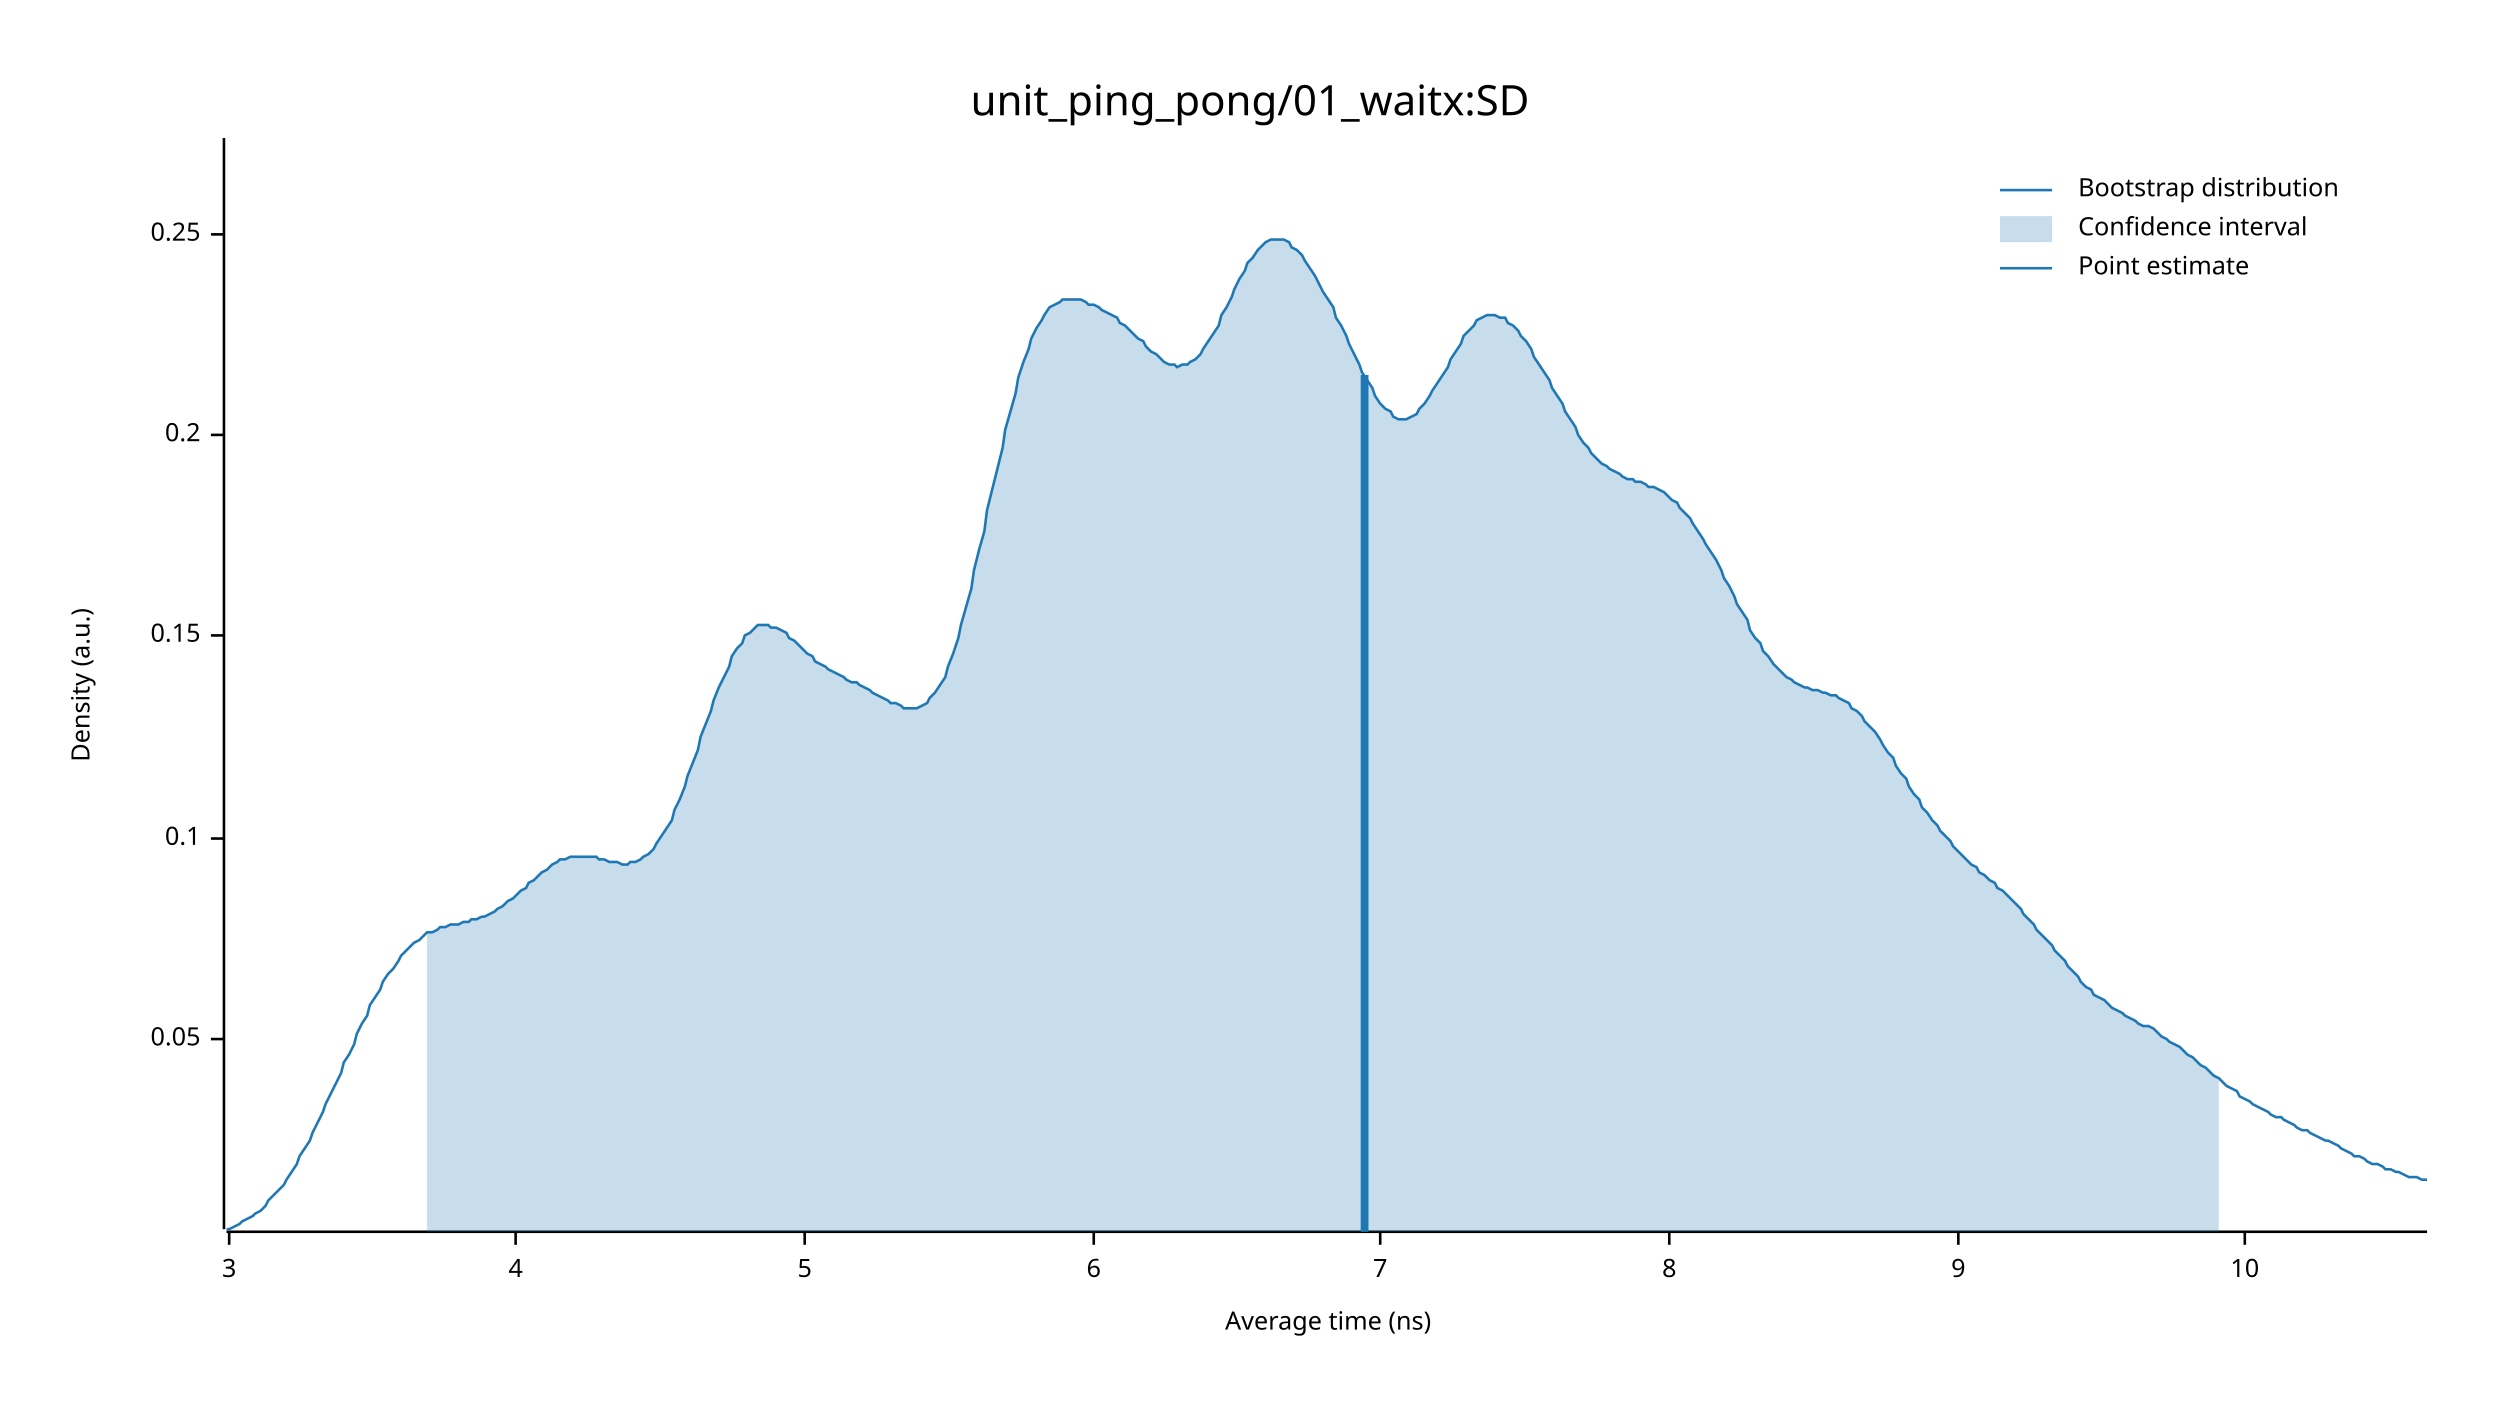
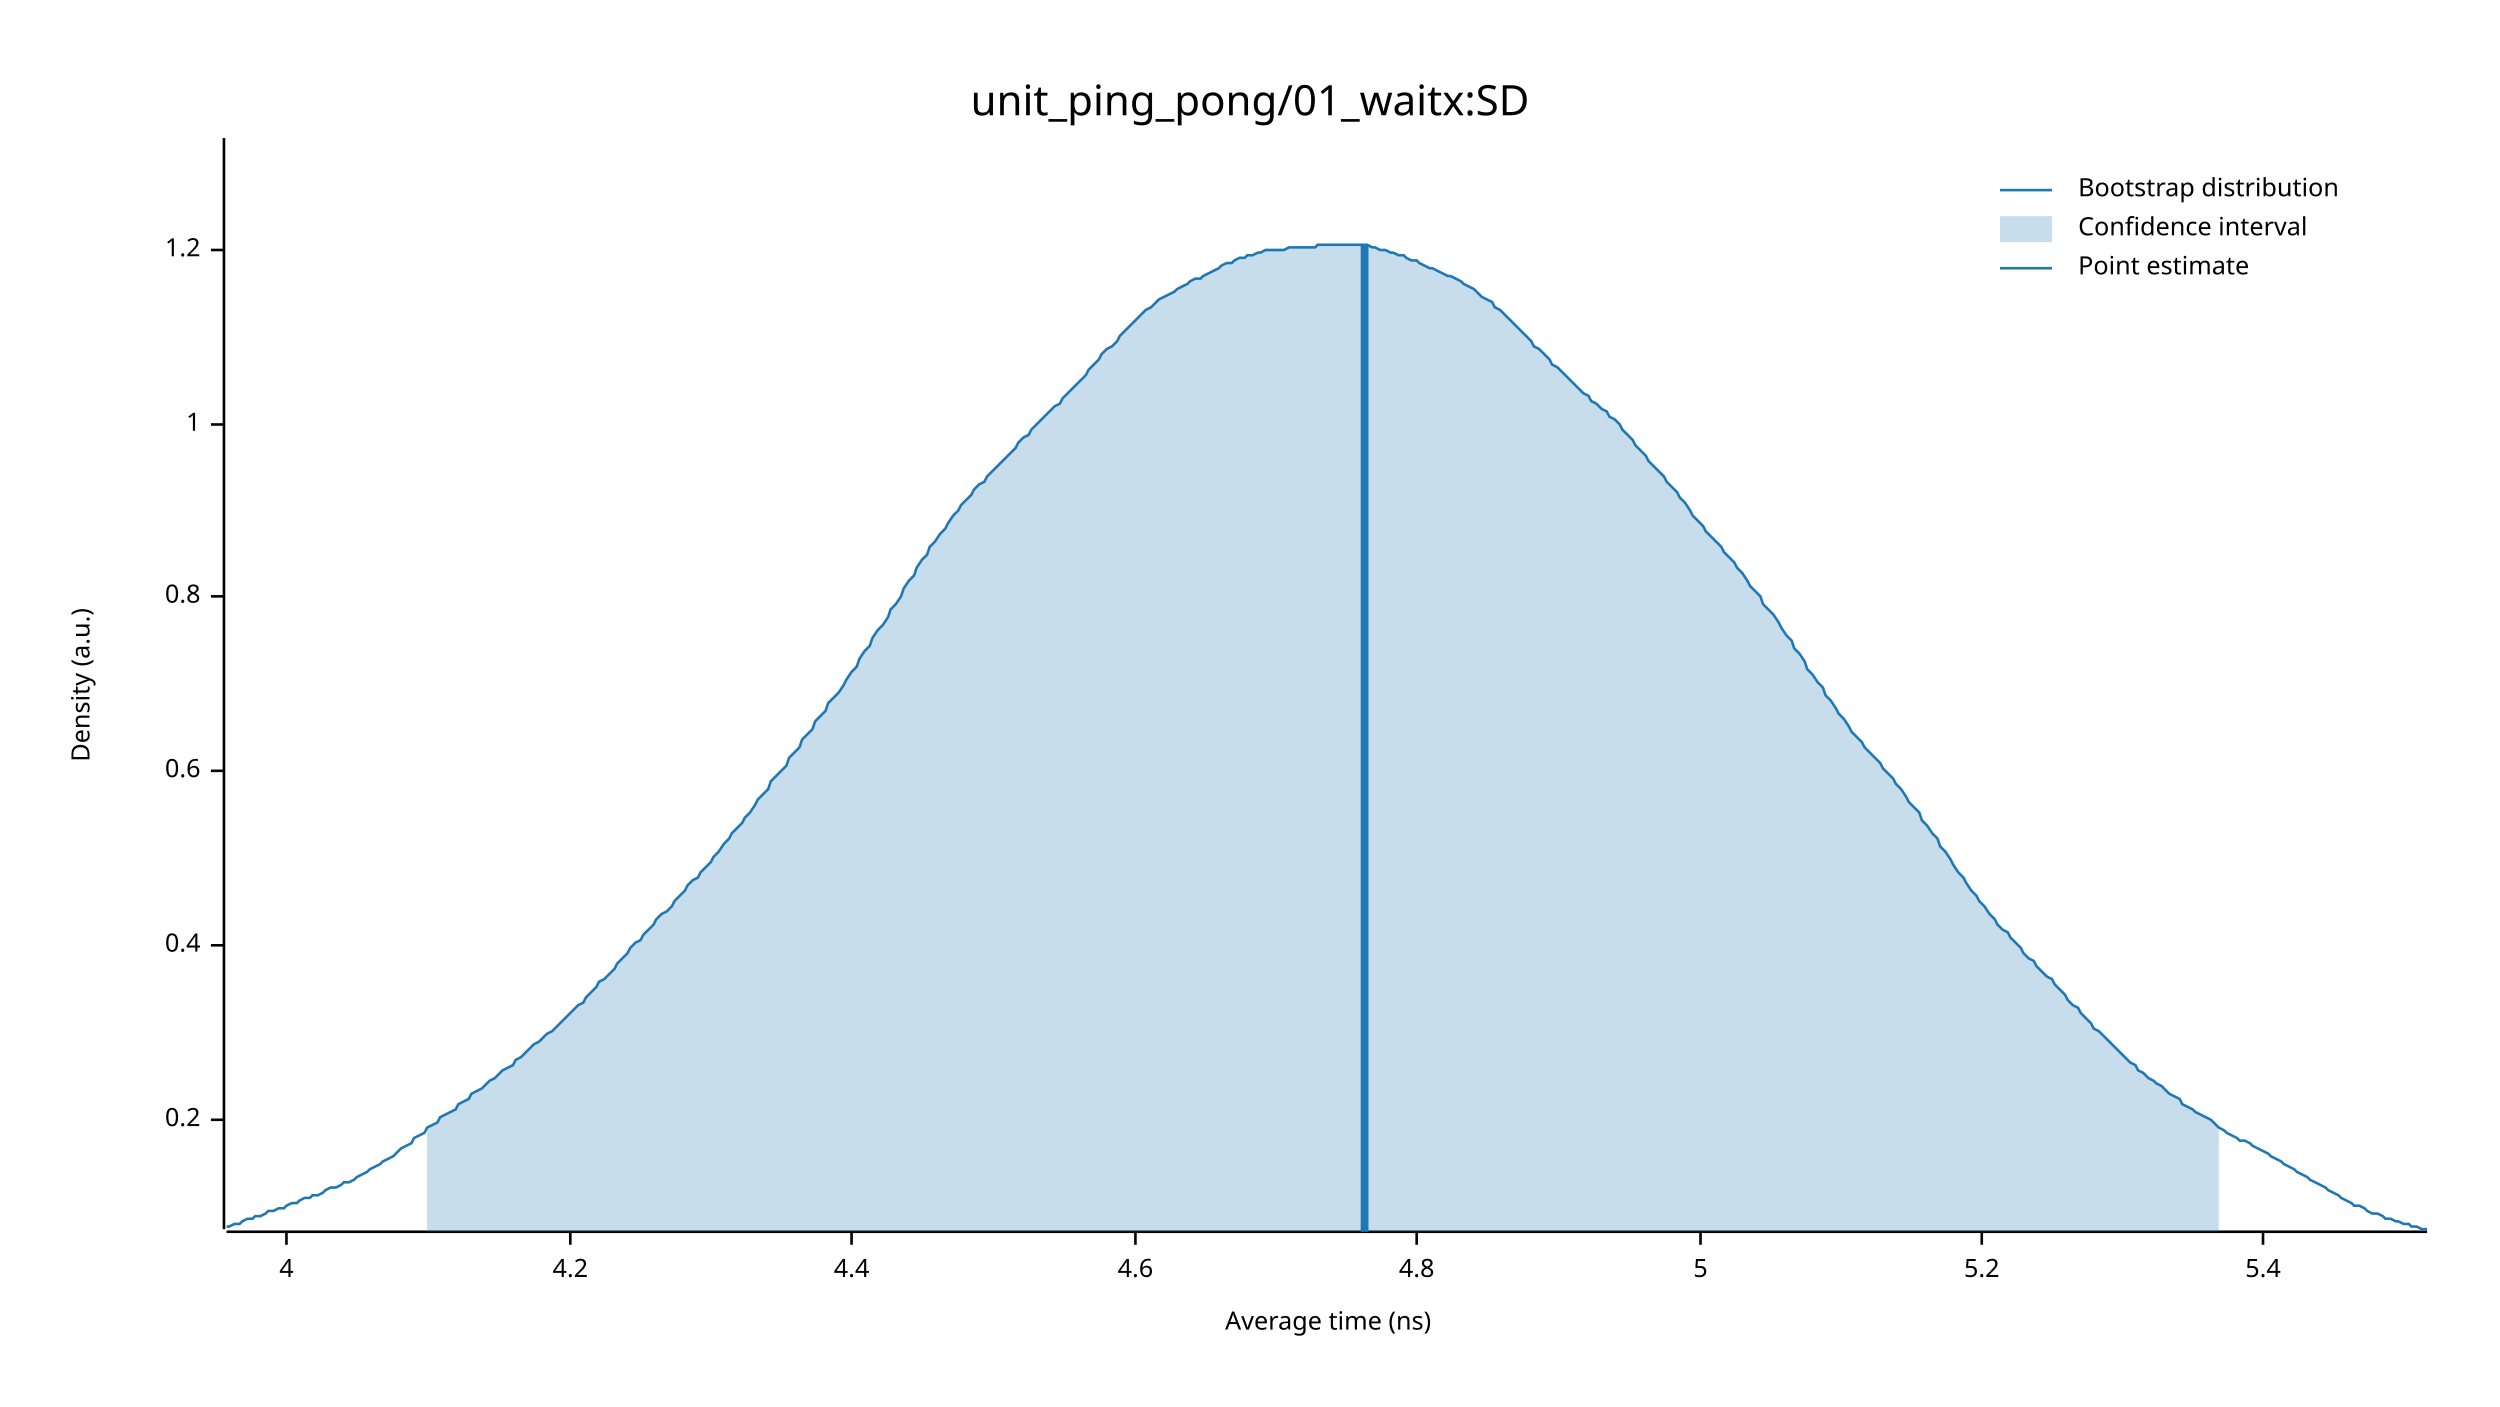
<svg xmlns="http://www.w3.org/2000/svg" width="960" height="540" viewBox="0 0 960 540">
  <text x="480" y="32" dy="0.76em" text-anchor="middle" font-family="sans-serif" font-size="16.129" opacity="1" fill="#000000">
unit_ping_pong/01_waitx:SD
</text>
  <text x="27" y="263" dy="0.76em" text-anchor="middle" font-family="sans-serif" font-size="9.677" opacity="1" fill="#000000" transform="rotate(270, 27, 263)">
Density (a.u.)
</text>
  <text x="510" y="513" dy="-0.5ex" text-anchor="middle" font-family="sans-serif" font-size="9.677" opacity="1" fill="#000000">
Average time (ns)
</text>
  <polyline fill="none" opacity="1" stroke="#000000" stroke-width="1" points="86,53 86,472 " />
-   <text x="77" y="399" dy="0.5ex" text-anchor="end" font-family="sans-serif" font-size="9.677" opacity="1" fill="#000000">
- 0.05
- </text>
-   <polyline fill="none" opacity="1" stroke="#000000" stroke-width="1" points="81,399 86,399 " />
-   <text x="77" y="322" dy="0.5ex" text-anchor="end" font-family="sans-serif" font-size="9.677" opacity="1" fill="#000000">
- 0.1
- </text>
-   <polyline fill="none" opacity="1" stroke="#000000" stroke-width="1" points="81,322 86,322 " />
-   <text x="77" y="244" dy="0.5ex" text-anchor="end" font-family="sans-serif" font-size="9.677" opacity="1" fill="#000000">
- 0.15
- </text>
-   <polyline fill="none" opacity="1" stroke="#000000" stroke-width="1" points="81,244 86,244 " />
-   <text x="77" y="167" dy="0.5ex" text-anchor="end" font-family="sans-serif" font-size="9.677" opacity="1" fill="#000000">
+   <text x="77" y="430" dy="0.5ex" text-anchor="end" font-family="sans-serif" font-size="9.677" opacity="1" fill="#000000">
0.2
</text>
-   <polyline fill="none" opacity="1" stroke="#000000" stroke-width="1" points="81,167 86,167 " />
-   <text x="77" y="90" dy="0.5ex" text-anchor="end" font-family="sans-serif" font-size="9.677" opacity="1" fill="#000000">
- 0.25
+   <polyline fill="none" opacity="1" stroke="#000000" stroke-width="1" points="81,430 86,430 " />
+   <text x="77" y="363" dy="0.5ex" text-anchor="end" font-family="sans-serif" font-size="9.677" opacity="1" fill="#000000">
+ 0.4
</text>
-   <polyline fill="none" opacity="1" stroke="#000000" stroke-width="1" points="81,90 86,90 " />
+   <polyline fill="none" opacity="1" stroke="#000000" stroke-width="1" points="81,363 86,363 " />
+   <text x="77" y="296" dy="0.5ex" text-anchor="end" font-family="sans-serif" font-size="9.677" opacity="1" fill="#000000">
+ 0.6
+ </text>
+   <polyline fill="none" opacity="1" stroke="#000000" stroke-width="1" points="81,296 86,296 " />
+   <text x="77" y="229" dy="0.5ex" text-anchor="end" font-family="sans-serif" font-size="9.677" opacity="1" fill="#000000">
+ 0.8
+ </text>
+   <polyline fill="none" opacity="1" stroke="#000000" stroke-width="1" points="81,229 86,229 " />
+   <text x="77" y="163" dy="0.5ex" text-anchor="end" font-family="sans-serif" font-size="9.677" opacity="1" fill="#000000">
+ 1
+ </text>
+   <polyline fill="none" opacity="1" stroke="#000000" stroke-width="1" points="81,163 86,163 " />
+   <text x="77" y="96" dy="0.5ex" text-anchor="end" font-family="sans-serif" font-size="9.677" opacity="1" fill="#000000">
+ 1.2
+ </text>
+   <polyline fill="none" opacity="1" stroke="#000000" stroke-width="1" points="81,96 86,96 " />
  <polyline fill="none" opacity="1" stroke="#000000" stroke-width="1" points="87,473 932,473 " />
-   <text x="88" y="483" dy="0.76em" text-anchor="middle" font-family="sans-serif" font-size="9.677" opacity="1" fill="#000000">
- 3
- </text>
-   <polyline fill="none" opacity="1" stroke="#000000" stroke-width="1" points="88,473 88,478 " />
-   <text x="198" y="483" dy="0.76em" text-anchor="middle" font-family="sans-serif" font-size="9.677" opacity="1" fill="#000000">
+   <text x="110" y="483" dy="0.76em" text-anchor="middle" font-family="sans-serif" font-size="9.677" opacity="1" fill="#000000">
4
</text>
-   <polyline fill="none" opacity="1" stroke="#000000" stroke-width="1" points="198,473 198,478 " />
-   <text x="309" y="483" dy="0.76em" text-anchor="middle" font-family="sans-serif" font-size="9.677" opacity="1" fill="#000000">
+   <polyline fill="none" opacity="1" stroke="#000000" stroke-width="1" points="110,473 110,478 " />
+   <text x="219" y="483" dy="0.76em" text-anchor="middle" font-family="sans-serif" font-size="9.677" opacity="1" fill="#000000">
+ 4.2
+ </text>
+   <polyline fill="none" opacity="1" stroke="#000000" stroke-width="1" points="219,473 219,478 " />
+   <text x="327" y="483" dy="0.76em" text-anchor="middle" font-family="sans-serif" font-size="9.677" opacity="1" fill="#000000">
+ 4.4
+ </text>
+   <polyline fill="none" opacity="1" stroke="#000000" stroke-width="1" points="327,473 327,478 " />
+   <text x="436" y="483" dy="0.76em" text-anchor="middle" font-family="sans-serif" font-size="9.677" opacity="1" fill="#000000">
+ 4.6
+ </text>
+   <polyline fill="none" opacity="1" stroke="#000000" stroke-width="1" points="436,473 436,478 " />
+   <text x="544" y="483" dy="0.76em" text-anchor="middle" font-family="sans-serif" font-size="9.677" opacity="1" fill="#000000">
+ 4.8
+ </text>
+   <polyline fill="none" opacity="1" stroke="#000000" stroke-width="1" points="544,473 544,478 " />
+   <text x="653" y="483" dy="0.76em" text-anchor="middle" font-family="sans-serif" font-size="9.677" opacity="1" fill="#000000">
5
</text>
-   <polyline fill="none" opacity="1" stroke="#000000" stroke-width="1" points="309,473 309,478 " />
-   <text x="420" y="483" dy="0.76em" text-anchor="middle" font-family="sans-serif" font-size="9.677" opacity="1" fill="#000000">
- 6
+   <polyline fill="none" opacity="1" stroke="#000000" stroke-width="1" points="653,473 653,478 " />
+   <text x="761" y="483" dy="0.76em" text-anchor="middle" font-family="sans-serif" font-size="9.677" opacity="1" fill="#000000">
+ 5.2
</text>
-   <polyline fill="none" opacity="1" stroke="#000000" stroke-width="1" points="420,473 420,478 " />
-   <text x="530" y="483" dy="0.76em" text-anchor="middle" font-family="sans-serif" font-size="9.677" opacity="1" fill="#000000">
- 7
+   <polyline fill="none" opacity="1" stroke="#000000" stroke-width="1" points="761,473 761,478 " />
+   <text x="869" y="483" dy="0.76em" text-anchor="middle" font-family="sans-serif" font-size="9.677" opacity="1" fill="#000000">
+ 5.4
</text>
-   <polyline fill="none" opacity="1" stroke="#000000" stroke-width="1" points="530,473 530,478 " />
-   <text x="641" y="483" dy="0.76em" text-anchor="middle" font-family="sans-serif" font-size="9.677" opacity="1" fill="#000000">
- 8
- </text>
-   <polyline fill="none" opacity="1" stroke="#000000" stroke-width="1" points="641,473 641,478 " />
-   <text x="752" y="483" dy="0.76em" text-anchor="middle" font-family="sans-serif" font-size="9.677" opacity="1" fill="#000000">
- 9
- </text>
-   <polyline fill="none" opacity="1" stroke="#000000" stroke-width="1" points="752,473 752,478 " />
-   <text x="862" y="483" dy="0.76em" text-anchor="middle" font-family="sans-serif" font-size="9.677" opacity="1" fill="#000000">
- 10
- </text>
-   <polyline fill="none" opacity="1" stroke="#000000" stroke-width="1" points="862,473 862,478 " />
-   <polyline fill="none" opacity="1" stroke="#1F78B4" stroke-width="1" points="87,472 88,472 90,471 92,470 93,469 95,468 97,467 98,466 100,465 102,463 103,461 105,459 107,457 109,455 110,453 112,450 114,447 115,444 117,441 119,438 120,435 122,431 124,427 125,424 127,420 129,416 131,412 132,408 134,405 136,401 137,397 139,393 141,390 142,386 144,383 146,380 147,377 149,374 151,372 153,369 154,367 156,365 158,363 159,362 161,361 163,359 164,358 166,358 168,357 169,356 171,356 173,355 175,355 176,355 178,354 180,354 181,353 183,353 185,352 186,352 188,351 190,350 191,349 193,348 195,346 197,345 198,344 200,342 202,341 203,339 205,338 207,336 208,335 210,334 212,332 214,331 215,330 217,330 219,329 220,329 222,329 224,329 225,329 227,329 229,329 230,330 232,330 234,331 236,331 237,331 239,332 241,332 242,331 244,331 246,330 247,329 249,328 251,326 252,324 254,321 256,318 258,315 259,311 261,307 263,302 264,298 266,293 268,288 269,283 271,278 273,273 274,269 276,264 278,260 280,256 281,252 283,249 285,247 286,244 288,243 290,241 291,240 293,240 295,240 296,241 298,241 300,242 302,243 303,245 305,246 307,248 308,249 310,251 312,252 313,254 315,255 317,256 318,257 320,258 322,259 324,260 325,261 327,262 329,262 330,263 332,264 334,265 335,266 337,267 339,268 341,269 342,270 344,270 346,271 347,272 349,272 351,272 352,272 354,271 356,270 357,268 359,266 361,263 363,260 364,256 366,251 368,245 369,240 371,233 373,226 374,219 376,211 378,204 379,196 381,188 383,180 385,172 386,165 388,158 390,151 391,145 393,139 395,134 396,130 398,126 400,123 401,121 403,118 405,117 407,116 408,115 410,115 412,115 413,115 415,115 417,116 418,117 420,117 422,118 423,119 425,120 427,121 429,122 430,124 432,125 434,127 435,128 437,130 439,131 440,133 442,135 444,136 445,137 447,139 449,140 451,140 452,141 454,140 456,140 457,139 459,138 461,136 462,134 464,131 466,128 468,125 469,121 471,118 473,114 474,111 476,107 478,104 479,101 481,99 483,96 484,95 486,93 488,92 490,92 491,92 493,92 495,93 496,95 498,96 500,98 501,100 503,103 505,106 506,108 508,112 510,115 512,118 513,122 515,125 517,129 518,132 520,136 522,140 523,143 525,146 527,149 528,152 530,155 532,157 534,158 535,160 537,161 539,161 540,161 542,160 544,159 545,157 547,155 549,152 550,150 552,147 554,144 556,141 557,138 559,135 561,132 562,129 564,127 566,125 567,123 569,122 571,121 573,121 574,121 576,122 578,122 579,124 581,125 583,127 584,129 586,131 588,134 589,137 591,140 593,143 595,146 596,149 598,152 600,155 601,158 603,161 605,164 606,167 608,170 610,172 611,174 613,176 615,178 617,179 618,180 620,181 622,182 623,183 625,184 627,184 628,185 630,185 632,186 633,187 635,187 637,188 639,189 640,190 642,192 644,193 645,195 647,197 649,199 650,201 652,204 654,207 655,209 657,212 659,215 661,219 662,222 664,225 666,229 667,232 669,235 671,238 672,242 674,245 676,247 677,250 679,252 681,255 683,257 684,258 686,260 688,261 689,262 691,263 693,264 694,264 696,265 698,265 700,266 701,266 703,267 705,267 706,268 708,269 710,270 711,272 713,273 715,275 716,277 718,279 720,281 722,284 723,286 725,289 727,291 728,294 730,297 732,299 733,302 735,305 737,307 738,310 740,312 742,315 744,317 745,319 747,321 749,323 750,325 752,327 754,329 755,330 757,332 759,333 760,335 762,336 764,338 766,339 767,341 769,342 771,344 772,345 774,347 776,349 777,351 779,353 781,355 782,357 784,359 786,361 788,363 789,365 791,367 793,369 794,371 796,373 798,375 799,377 801,379 803,380 804,382 806,383 808,384 810,386 811,387 813,388 815,389 816,390 818,391 820,392 821,393 823,394 825,394 827,395 828,396 830,398 832,399 833,400 835,401 837,402 838,403 840,405 842,406 843,407 845,409 847,410 849,412 850,413 852,414 854,416 855,417 857,418 859,419 860,421 862,422 864,423 865,424 867,425 869,426 871,427 872,428 874,429 876,429 877,430 879,431 881,432 882,433 884,434 886,434 887,435 889,436 891,437 893,438 894,438 896,439 898,440 899,441 901,442 903,443 904,444 906,444 908,445 909,446 911,447 913,447 915,448 916,449 918,449 920,450 921,450 923,451 925,452 926,452 928,452 930,453 932,453 " />
-   <polygon opacity="0.25" fill="#1F78B4" points="164,358 166,358 168,357 169,356 171,356 173,355 175,355 176,355 178,354 180,354 181,353 183,353 185,352 186,352 188,351 190,350 191,349 193,348 195,346 197,345 198,344 200,342 202,341 203,339 205,338 207,336 208,335 210,334 212,332 214,331 215,330 217,330 219,329 220,329 222,329 224,329 225,329 227,329 229,329 230,330 232,330 234,331 236,331 237,331 239,332 241,332 242,331 244,331 246,330 247,329 249,328 251,326 252,324 254,321 256,318 258,315 259,311 261,307 263,302 264,298 266,293 268,288 269,283 271,278 273,273 274,269 276,264 278,260 280,256 281,252 283,249 285,247 286,244 288,243 290,241 291,240 293,240 295,240 296,241 298,241 300,242 302,243 303,245 305,246 307,248 308,249 310,251 312,252 313,254 315,255 317,256 318,257 320,258 322,259 324,260 325,261 327,262 329,262 330,263 332,264 334,265 335,266 337,267 339,268 341,269 342,270 344,270 346,271 347,272 349,272 351,272 352,272 354,271 356,270 357,268 359,266 361,263 363,260 364,256 366,251 368,245 369,240 371,233 373,226 374,219 376,211 378,204 379,196 381,188 383,180 385,172 386,165 388,158 390,151 391,145 393,139 395,134 396,130 398,126 400,123 401,121 403,118 405,117 407,116 408,115 410,115 412,115 413,115 415,115 417,116 418,117 420,117 422,118 423,119 425,120 427,121 429,122 430,124 432,125 434,127 435,128 437,130 439,131 440,133 442,135 444,136 445,137 447,139 449,140 451,140 452,141 454,140 456,140 457,139 459,138 461,136 462,134 464,131 466,128 468,125 469,121 471,118 473,114 474,111 476,107 478,104 479,101 481,99 483,96 484,95 486,93 488,92 490,92 491,92 493,92 495,93 496,95 498,96 500,98 501,100 503,103 505,106 506,108 508,112 510,115 512,118 513,122 515,125 517,129 518,132 520,136 522,140 523,143 525,146 527,149 528,152 530,155 532,157 534,158 535,160 537,161 539,161 540,161 542,160 544,159 545,157 547,155 549,152 550,150 552,147 554,144 556,141 557,138 559,135 561,132 562,129 564,127 566,125 567,123 569,122 571,121 573,121 574,121 576,122 578,122 579,124 581,125 583,127 584,129 586,131 588,134 589,137 591,140 593,143 595,146 596,149 598,152 600,155 601,158 603,161 605,164 606,167 608,170 610,172 611,174 613,176 615,178 617,179 618,180 620,181 622,182 623,183 625,184 627,184 628,185 630,185 632,186 633,187 635,187 637,188 639,189 640,190 642,192 644,193 645,195 647,197 649,199 650,201 652,204 654,207 655,209 657,212 659,215 661,219 662,222 664,225 666,229 667,232 669,235 671,238 672,242 674,245 676,247 677,250 679,252 681,255 683,257 684,258 686,260 688,261 689,262 691,263 693,264 694,264 696,265 698,265 700,266 701,266 703,267 705,267 706,268 708,269 710,270 711,272 713,273 715,275 716,277 718,279 720,281 722,284 723,286 725,289 727,291 728,294 730,297 732,299 733,302 735,305 737,307 738,310 740,312 742,315 744,317 745,319 747,321 749,323 750,325 752,327 754,329 755,330 757,332 759,333 760,335 762,336 764,338 766,339 767,341 769,342 771,344 772,345 774,347 776,349 777,351 779,353 781,355 782,357 784,359 786,361 788,363 789,365 791,367 793,369 794,371 796,373 798,375 799,377 801,379 803,380 804,382 806,383 808,384 810,386 811,387 813,388 815,389 816,390 818,391 820,392 821,393 823,394 825,394 827,395 828,396 830,398 832,399 833,400 835,401 837,402 838,403 840,405 842,406 843,407 845,409 847,410 849,412 850,413 852,414 852,473 164,473 " />
-   <polyline fill="none" opacity="1" stroke="#1F78B4" stroke-width="3" points="524,473 524,144 " />
+   <polyline fill="none" opacity="1" stroke="#000000" stroke-width="1" points="869,473 869,478 " />
+   <polyline fill="none" opacity="1" stroke="#1F78B4" stroke-width="1" points="87,471 88,471 90,470 92,470 93,469 95,468 97,468 98,467 100,467 102,466 103,465 105,465 107,464 109,464 110,463 112,462 114,462 115,461 117,460 119,460 120,459 122,459 124,458 125,457 127,456 129,456 131,455 132,454 134,454 136,453 137,452 139,451 141,450 142,449 144,448 146,447 147,446 149,445 151,444 153,442 154,441 156,440 158,439 159,437 161,436 163,435 164,433 166,432 168,431 169,429 171,428 173,427 175,426 176,424 178,423 180,422 181,420 183,419 185,418 186,417 188,415 190,414 191,413 193,411 195,410 197,409 198,407 200,406 202,404 203,403 205,401 207,400 208,399 210,397 212,396 214,394 215,393 217,391 219,389 220,388 222,386 224,385 225,383 227,381 229,379 230,377 232,376 234,374 236,372 237,370 239,368 241,366 242,364 244,362 246,361 247,359 249,357 251,355 252,353 254,351 256,350 258,348 259,346 261,344 263,342 264,340 266,338 268,337 269,335 271,333 273,331 274,329 276,327 278,324 280,322 281,320 283,318 285,316 286,314 288,312 290,309 291,307 293,305 295,303 296,300 298,298 300,296 302,294 303,291 305,289 307,287 308,284 310,282 312,280 313,277 315,275 317,273 318,270 320,268 322,266 324,263 325,261 327,258 329,256 330,253 332,250 334,248 335,245 337,242 339,240 341,237 342,234 344,232 346,229 347,226 349,223 351,221 352,218 354,215 356,213 357,210 359,208 361,205 363,203 364,201 366,198 368,196 369,194 371,192 373,190 374,188 376,186 378,185 379,183 381,181 383,179 385,177 386,176 388,174 390,172 391,170 393,168 395,167 396,165 398,163 400,161 401,160 403,158 405,156 407,155 408,153 410,151 412,149 413,148 415,146 417,144 418,142 420,140 422,138 423,136 425,134 427,133 429,131 430,129 432,127 434,125 435,124 437,122 439,120 440,119 442,118 444,116 445,115 447,114 449,113 451,112 452,111 454,110 456,109 457,108 459,107 461,107 462,106 464,105 466,104 468,103 469,102 471,101 473,101 474,100 476,99 478,99 479,98 481,98 483,97 484,97 486,96 488,96 490,96 491,96 493,96 495,95 496,95 498,95 500,95 501,95 503,95 505,95 506,94 508,94 510,94 512,94 513,94 515,94 517,94 518,94 520,94 522,94 523,94 525,94 527,95 528,95 530,96 532,96 534,97 535,97 537,98 539,98 540,99 542,100 544,100 545,101 547,102 549,103 550,103 552,104 554,105 556,106 557,106 559,107 561,108 562,109 564,110 566,111 567,112 569,114 571,115 573,116 574,118 576,119 578,121 579,122 581,124 583,126 584,127 586,129 588,131 589,133 591,134 593,136 595,138 596,140 598,141 600,143 601,144 603,146 605,148 606,149 608,151 610,152 611,154 613,155 615,157 617,158 618,160 620,161 622,163 623,165 625,167 627,169 628,171 630,173 632,175 633,177 635,179 637,181 639,183 640,185 642,187 644,189 645,191 647,193 649,196 650,198 652,200 654,202 655,204 657,206 659,208 661,210 662,212 664,214 666,216 667,218 669,220 671,223 672,225 674,227 676,229 677,232 679,234 681,236 683,239 684,241 686,244 688,246 689,249 691,251 693,254 694,257 696,259 698,262 700,264 701,267 703,269 705,272 706,274 708,276 710,279 711,281 713,283 715,285 716,287 718,289 720,291 722,293 723,295 725,297 727,299 728,301 730,303 732,306 733,308 735,310 737,312 738,315 740,317 742,320 744,322 745,325 747,327 749,330 750,332 752,335 754,337 755,339 757,342 759,344 760,346 762,348 764,351 766,353 767,355 769,357 771,358 772,360 774,362 776,364 777,366 779,368 781,369 782,371 784,373 786,375 788,376 789,378 791,380 793,382 794,384 796,386 798,387 799,389 801,391 803,393 804,395 806,396 808,398 810,400 811,401 813,403 815,405 816,406 818,408 820,409 821,411 823,412 825,414 827,415 828,416 830,417 832,419 833,420 835,421 837,422 838,424 840,425 842,426 843,427 845,428 847,429 849,430 850,431 852,433 854,434 855,435 857,436 859,437 860,438 862,438 864,439 865,440 867,441 869,442 871,443 872,444 874,445 876,446 877,447 879,448 881,449 882,450 884,451 886,452 887,453 889,454 891,455 893,456 894,457 896,458 898,459 899,460 901,461 903,462 904,463 906,463 908,464 909,465 911,466 913,466 915,467 916,468 918,468 920,469 921,469 923,470 925,470 926,471 928,471 930,472 932,472 " />
+   <polygon opacity="0.25" fill="#1F78B4" points="164,433 166,432 168,431 169,429 171,428 173,427 175,426 176,424 178,423 180,422 181,420 183,419 185,418 186,417 188,415 190,414 191,413 193,411 195,410 197,409 198,407 200,406 202,404 203,403 205,401 207,400 208,399 210,397 212,396 214,394 215,393 217,391 219,389 220,388 222,386 224,385 225,383 227,381 229,379 230,377 232,376 234,374 236,372 237,370 239,368 241,366 242,364 244,362 246,361 247,359 249,357 251,355 252,353 254,351 256,350 258,348 259,346 261,344 263,342 264,340 266,338 268,337 269,335 271,333 273,331 274,329 276,327 278,324 280,322 281,320 283,318 285,316 286,314 288,312 290,309 291,307 293,305 295,303 296,300 298,298 300,296 302,294 303,291 305,289 307,287 308,284 310,282 312,280 313,277 315,275 317,273 318,270 320,268 322,266 324,263 325,261 327,258 329,256 330,253 332,250 334,248 335,245 337,242 339,240 341,237 342,234 344,232 346,229 347,226 349,223 351,221 352,218 354,215 356,213 357,210 359,208 361,205 363,203 364,201 366,198 368,196 369,194 371,192 373,190 374,188 376,186 378,185 379,183 381,181 383,179 385,177 386,176 388,174 390,172 391,170 393,168 395,167 396,165 398,163 400,161 401,160 403,158 405,156 407,155 408,153 410,151 412,149 413,148 415,146 417,144 418,142 420,140 422,138 423,136 425,134 427,133 429,131 430,129 432,127 434,125 435,124 437,122 439,120 440,119 442,118 444,116 445,115 447,114 449,113 451,112 452,111 454,110 456,109 457,108 459,107 461,107 462,106 464,105 466,104 468,103 469,102 471,101 473,101 474,100 476,99 478,99 479,98 481,98 483,97 484,97 486,96 488,96 490,96 491,96 493,96 495,95 496,95 498,95 500,95 501,95 503,95 505,95 506,94 508,94 510,94 512,94 513,94 515,94 517,94 518,94 520,94 522,94 523,94 525,94 527,95 528,95 530,96 532,96 534,97 535,97 537,98 539,98 540,99 542,100 544,100 545,101 547,102 549,103 550,103 552,104 554,105 556,106 557,106 559,107 561,108 562,109 564,110 566,111 567,112 569,114 571,115 573,116 574,118 576,119 578,121 579,122 581,124 583,126 584,127 586,129 588,131 589,133 591,134 593,136 595,138 596,140 598,141 600,143 601,144 603,146 605,148 606,149 608,151 610,152 611,154 613,155 615,157 617,158 618,160 620,161 622,163 623,165 625,167 627,169 628,171 630,173 632,175 633,177 635,179 637,181 639,183 640,185 642,187 644,189 645,191 647,193 649,196 650,198 652,200 654,202 655,204 657,206 659,208 661,210 662,212 664,214 666,216 667,218 669,220 671,223 672,225 674,227 676,229 677,232 679,234 681,236 683,239 684,241 686,244 688,246 689,249 691,251 693,254 694,257 696,259 698,262 700,264 701,267 703,269 705,272 706,274 708,276 710,279 711,281 713,283 715,285 716,287 718,289 720,291 722,293 723,295 725,297 727,299 728,301 730,303 732,306 733,308 735,310 737,312 738,315 740,317 742,320 744,322 745,325 747,327 749,330 750,332 752,335 754,337 755,339 757,342 759,344 760,346 762,348 764,351 766,353 767,355 769,357 771,358 772,360 774,362 776,364 777,366 779,368 781,369 782,371 784,373 786,375 788,376 789,378 791,380 793,382 794,384 796,386 798,387 799,389 801,391 803,393 804,395 806,396 808,398 810,400 811,401 813,403 815,405 816,406 818,408 820,409 821,411 823,412 825,414 827,415 828,416 830,417 832,419 833,420 835,421 837,422 838,424 840,425 842,426 843,427 845,428 847,429 849,430 850,431 852,433 852,473 164,473 " />
+   <polyline fill="none" opacity="1" stroke="#1F78B4" stroke-width="3" points="524,473 524,94 " />
  <text x="798" y="68" dy="0.76em" text-anchor="start" font-family="sans-serif" font-size="9.677" opacity="1" fill="#000000">
Bootstrap distribution
</text>
  <text x="798" y="83" dy="0.76em" text-anchor="start" font-family="sans-serif" font-size="9.677" opacity="1" fill="#000000">
Confidence interval
</text>
  <text x="798" y="98" dy="0.76em" text-anchor="start" font-family="sans-serif" font-size="9.677" opacity="1" fill="#000000">
Point estimate
</text>
  <polyline fill="none" opacity="1" stroke="#1F78B4" stroke-width="1" points="768,73 788,73 " />
  <rect x="768" y="83" width="20" height="10" opacity="0.25" fill="#1F78B4" stroke="none" />
  <polyline fill="none" opacity="1" stroke="#1F78B4" stroke-width="1" points="768,103 788,103 " />
</svg>
